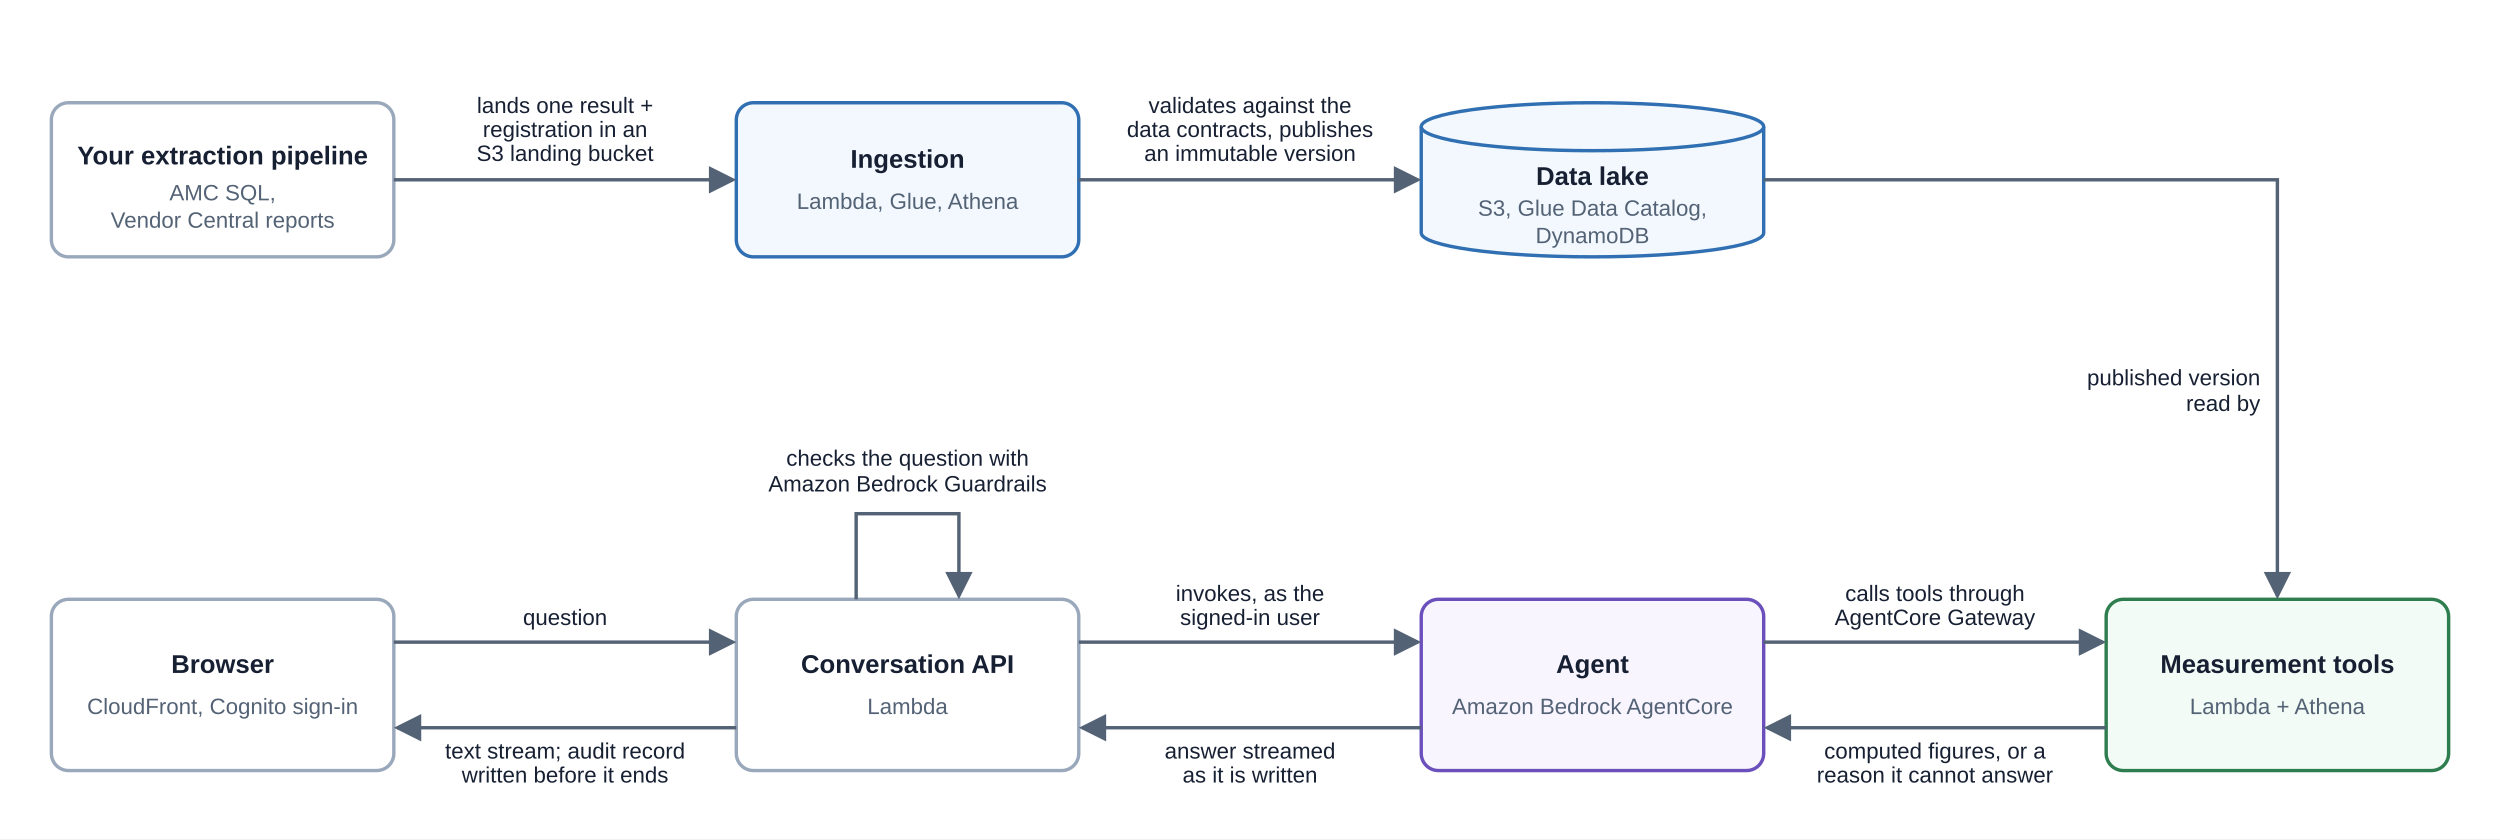
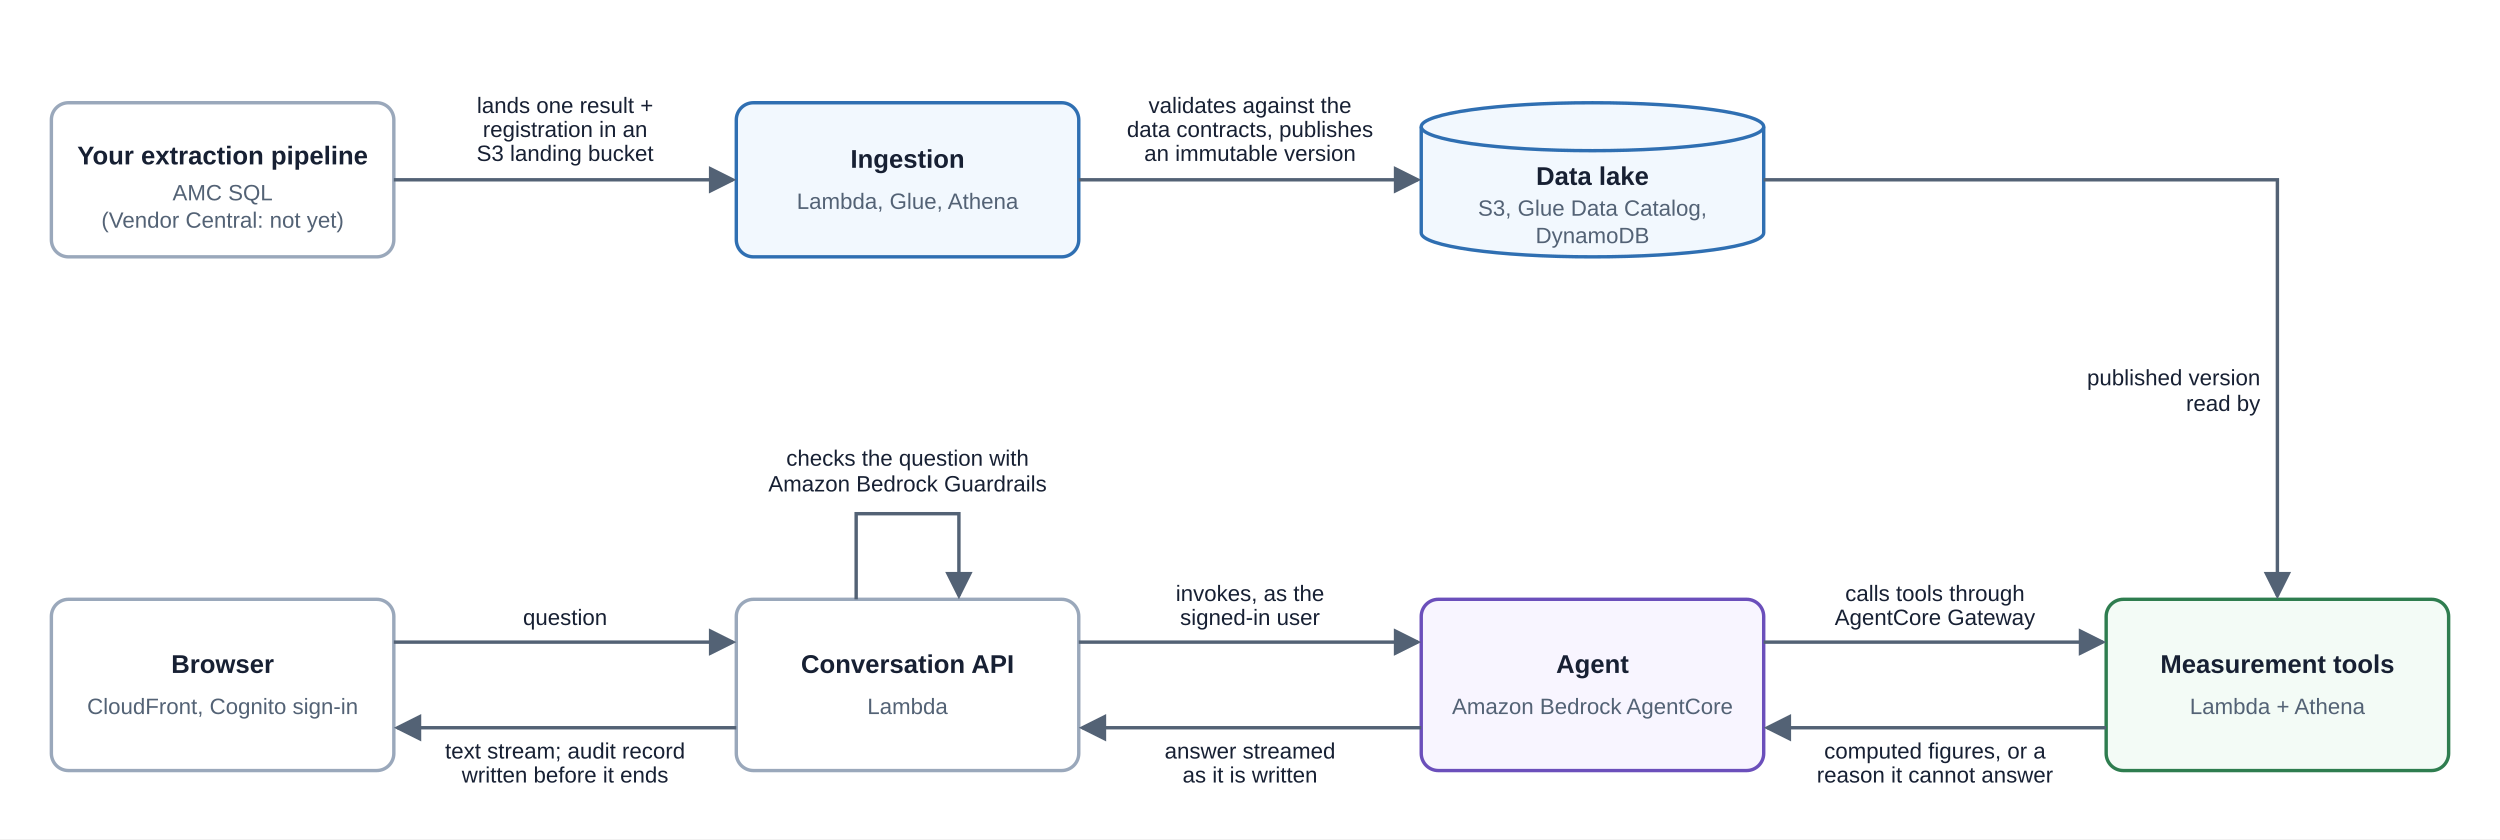
<svg xmlns="http://www.w3.org/2000/svg" viewBox="0 0 1460 490" role="img" focusable="false" aria-labelledby="how-it-works-title how-it-works-desc">
  <defs>
    <marker id="how-it-works-arrow" markerWidth="8" markerHeight="8" refX="7" refY="4" orient="auto">
      <path d="M0 0 L8 4 L0 8 Z" fill="#536275" />
    </marker>
  </defs>
  <rect x="0" y="0" width="1460" height="490" fill="#ffffff" />
  <g stroke-width="2">
    <rect x="30" y="60" width="200" height="90" rx="10" fill="#ffffff" stroke="#9aa8bb" />
    <rect x="430" y="60" width="200" height="90" rx="10" fill="#f2f8fe" stroke="#2f6fb2" />
    <path d="M830 74 V136 A100 14 0 0 0 1030 136 V74" fill="#f2f8fe" stroke="#2f6fb2" />
    <ellipse cx="930" cy="74" rx="100" ry="14" fill="#f2f8fe" stroke="#2f6fb2" />
    <rect x="30" y="350" width="200" height="100" rx="10" fill="#ffffff" stroke="#9aa8bb" />
    <rect x="430" y="350" width="200" height="100" rx="10" fill="#ffffff" stroke="#9aa8bb" />
    <rect x="830" y="350" width="200" height="100" rx="10" fill="#f8f5ff" stroke="#6b4fbb" />
    <rect x="1230" y="350" width="200" height="100" rx="10" fill="#f3fbf6" stroke="#2e7d4f" />
  </g>
  <g fill="none" stroke="#536275" stroke-width="2" marker-end="url(#how-it-works-arrow)">
    <line x1="230" y1="105" x2="428" y2="105" />
    <line x1="630" y1="105" x2="828" y2="105" />
    <path d="M1030 105 H1330 V348" />
    <line x1="230" y1="375" x2="428" y2="375" />
    <line x1="430" y1="425" x2="232" y2="425" />
    <path d="M500 350 V300 H560 V348" />
    <line x1="630" y1="375" x2="828" y2="375" />
    <line x1="830" y1="425" x2="632" y2="425" />
    <line x1="1030" y1="375" x2="1228" y2="375" />
    <line x1="1230" y1="425" x2="1032" y2="425" />
  </g>
  <g font-family="Arial, sans-serif" fill="#172033" text-anchor="middle">
    <g font-size="15" font-weight="bold">
      <text x="130" y="96">Your extraction pipeline</text>
      <text x="530" y="98">Ingestion</text>
      <text x="930" y="108">Data lake</text>
      <text x="130" y="393">Browser</text>
      <text x="530" y="393">Conversation API</text>
      <text x="930" y="393">Agent</text>
      <text x="1330" y="393">Measurement tools</text>
    </g>
    <g font-size="13" fill="#536275">
-       <text x="130" y="117">AMC SQL,</text>
-       <text x="130" y="133">Vendor Central reports</text>
+       <text x="130" y="117">AMC SQL</text>
+       <text x="130" y="133">(Vendor Central: not yet)</text>
      <text x="530" y="122">Lambda, Glue, Athena</text>
      <text x="930" y="126">S3, Glue Data Catalog,</text>
      <text x="930" y="142">DynamoDB</text>
      <text x="130" y="417">CloudFront, Cognito sign-in</text>
      <text x="530" y="417">Lambda</text>
      <text x="930" y="417">Amazon Bedrock AgentCore</text>
      <text x="1330" y="417">Lambda + Athena</text>
    </g>
    <g font-size="13">
      <text x="330" y="66">lands one result +</text>
      <text x="330" y="80">registration in an</text>
      <text x="330" y="94">S3 landing bucket</text>
      <text x="730" y="66">validates against the</text>
      <text x="730" y="80">data contracts, publishes</text>
      <text x="730" y="94">an immutable version</text>
      <text x="1320" y="225" text-anchor="end">published version</text>
      <text x="1320" y="240" text-anchor="end">read by</text>
      <text x="330" y="365">question</text>
      <text x="330" y="443">text stream; audit record</text>
      <text x="330" y="457">written before it ends</text>
      <text x="530" y="272">checks the question with</text>
      <text x="530" y="287">Amazon Bedrock Guardrails</text>
      <text x="730" y="351">invokes, as the</text>
      <text x="730" y="365">signed-in user</text>
      <text x="730" y="443">answer streamed</text>
      <text x="730" y="457">as it is written</text>
      <text x="1130" y="351">calls tools through</text>
      <text x="1130" y="365">AgentCore Gateway</text>
      <text x="1130" y="443">computed figures, or a</text>
      <text x="1130" y="457">reason it cannot answer</text>
    </g>
  </g>
</svg>
